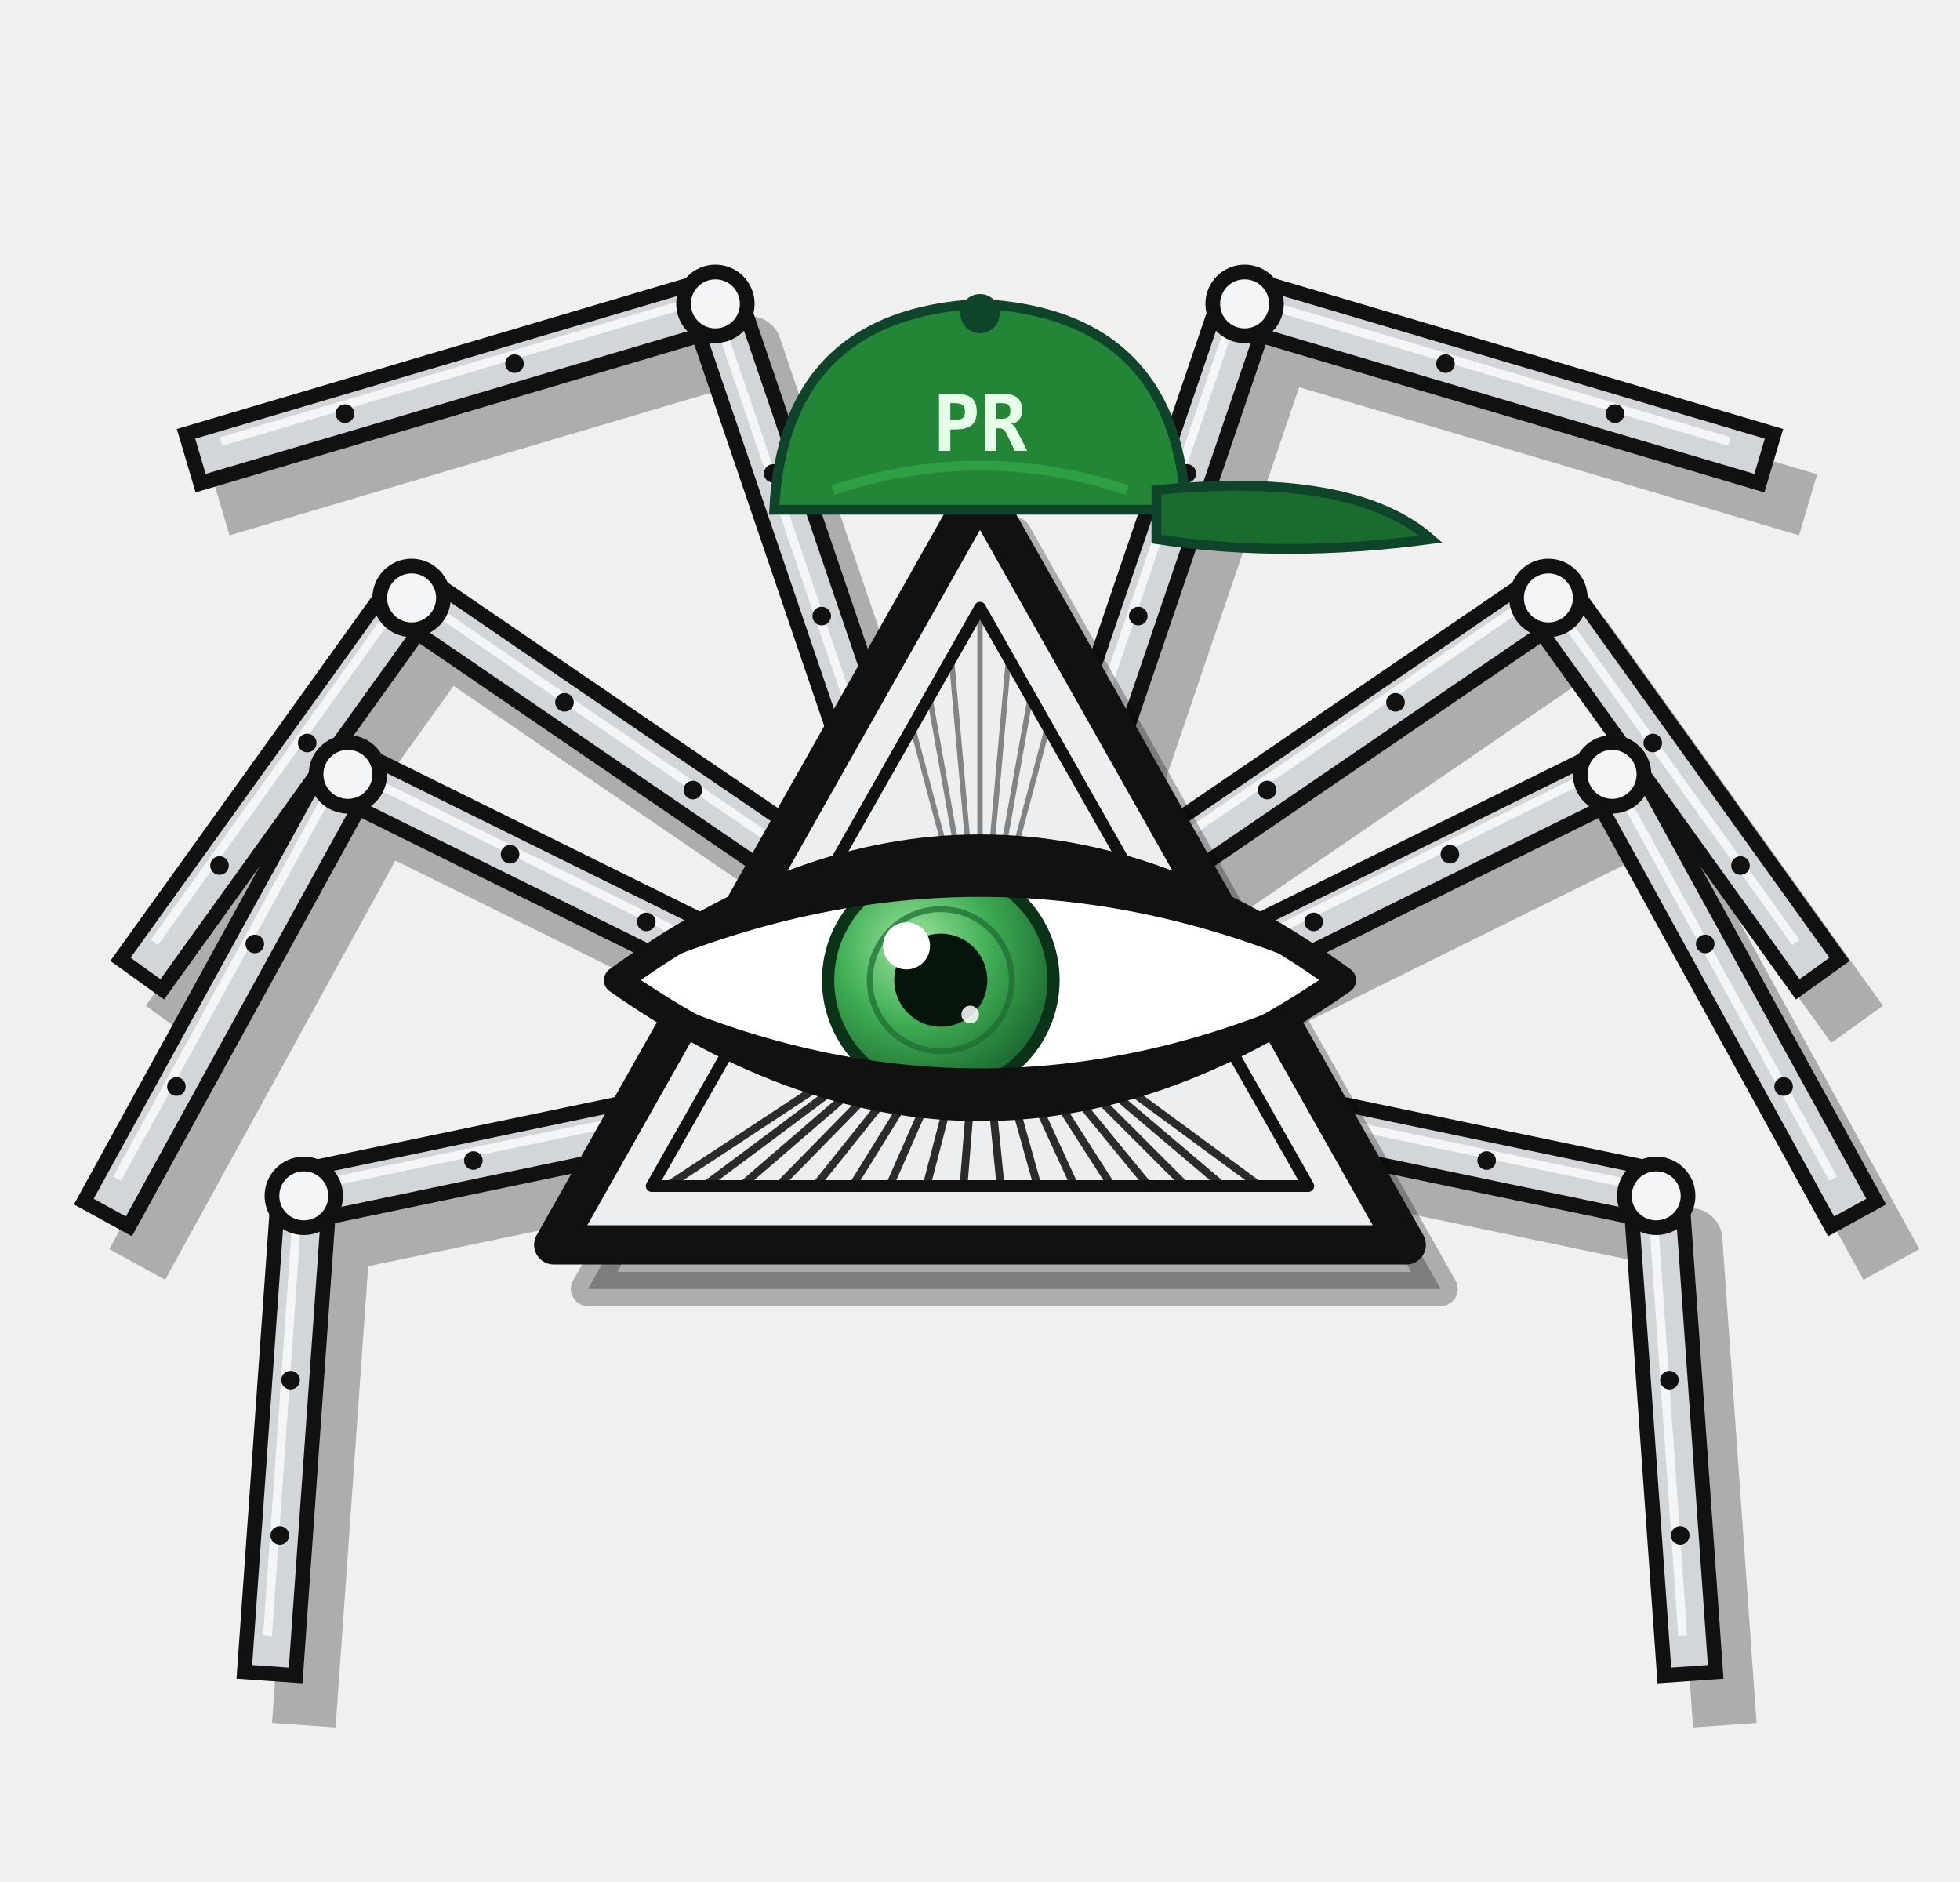
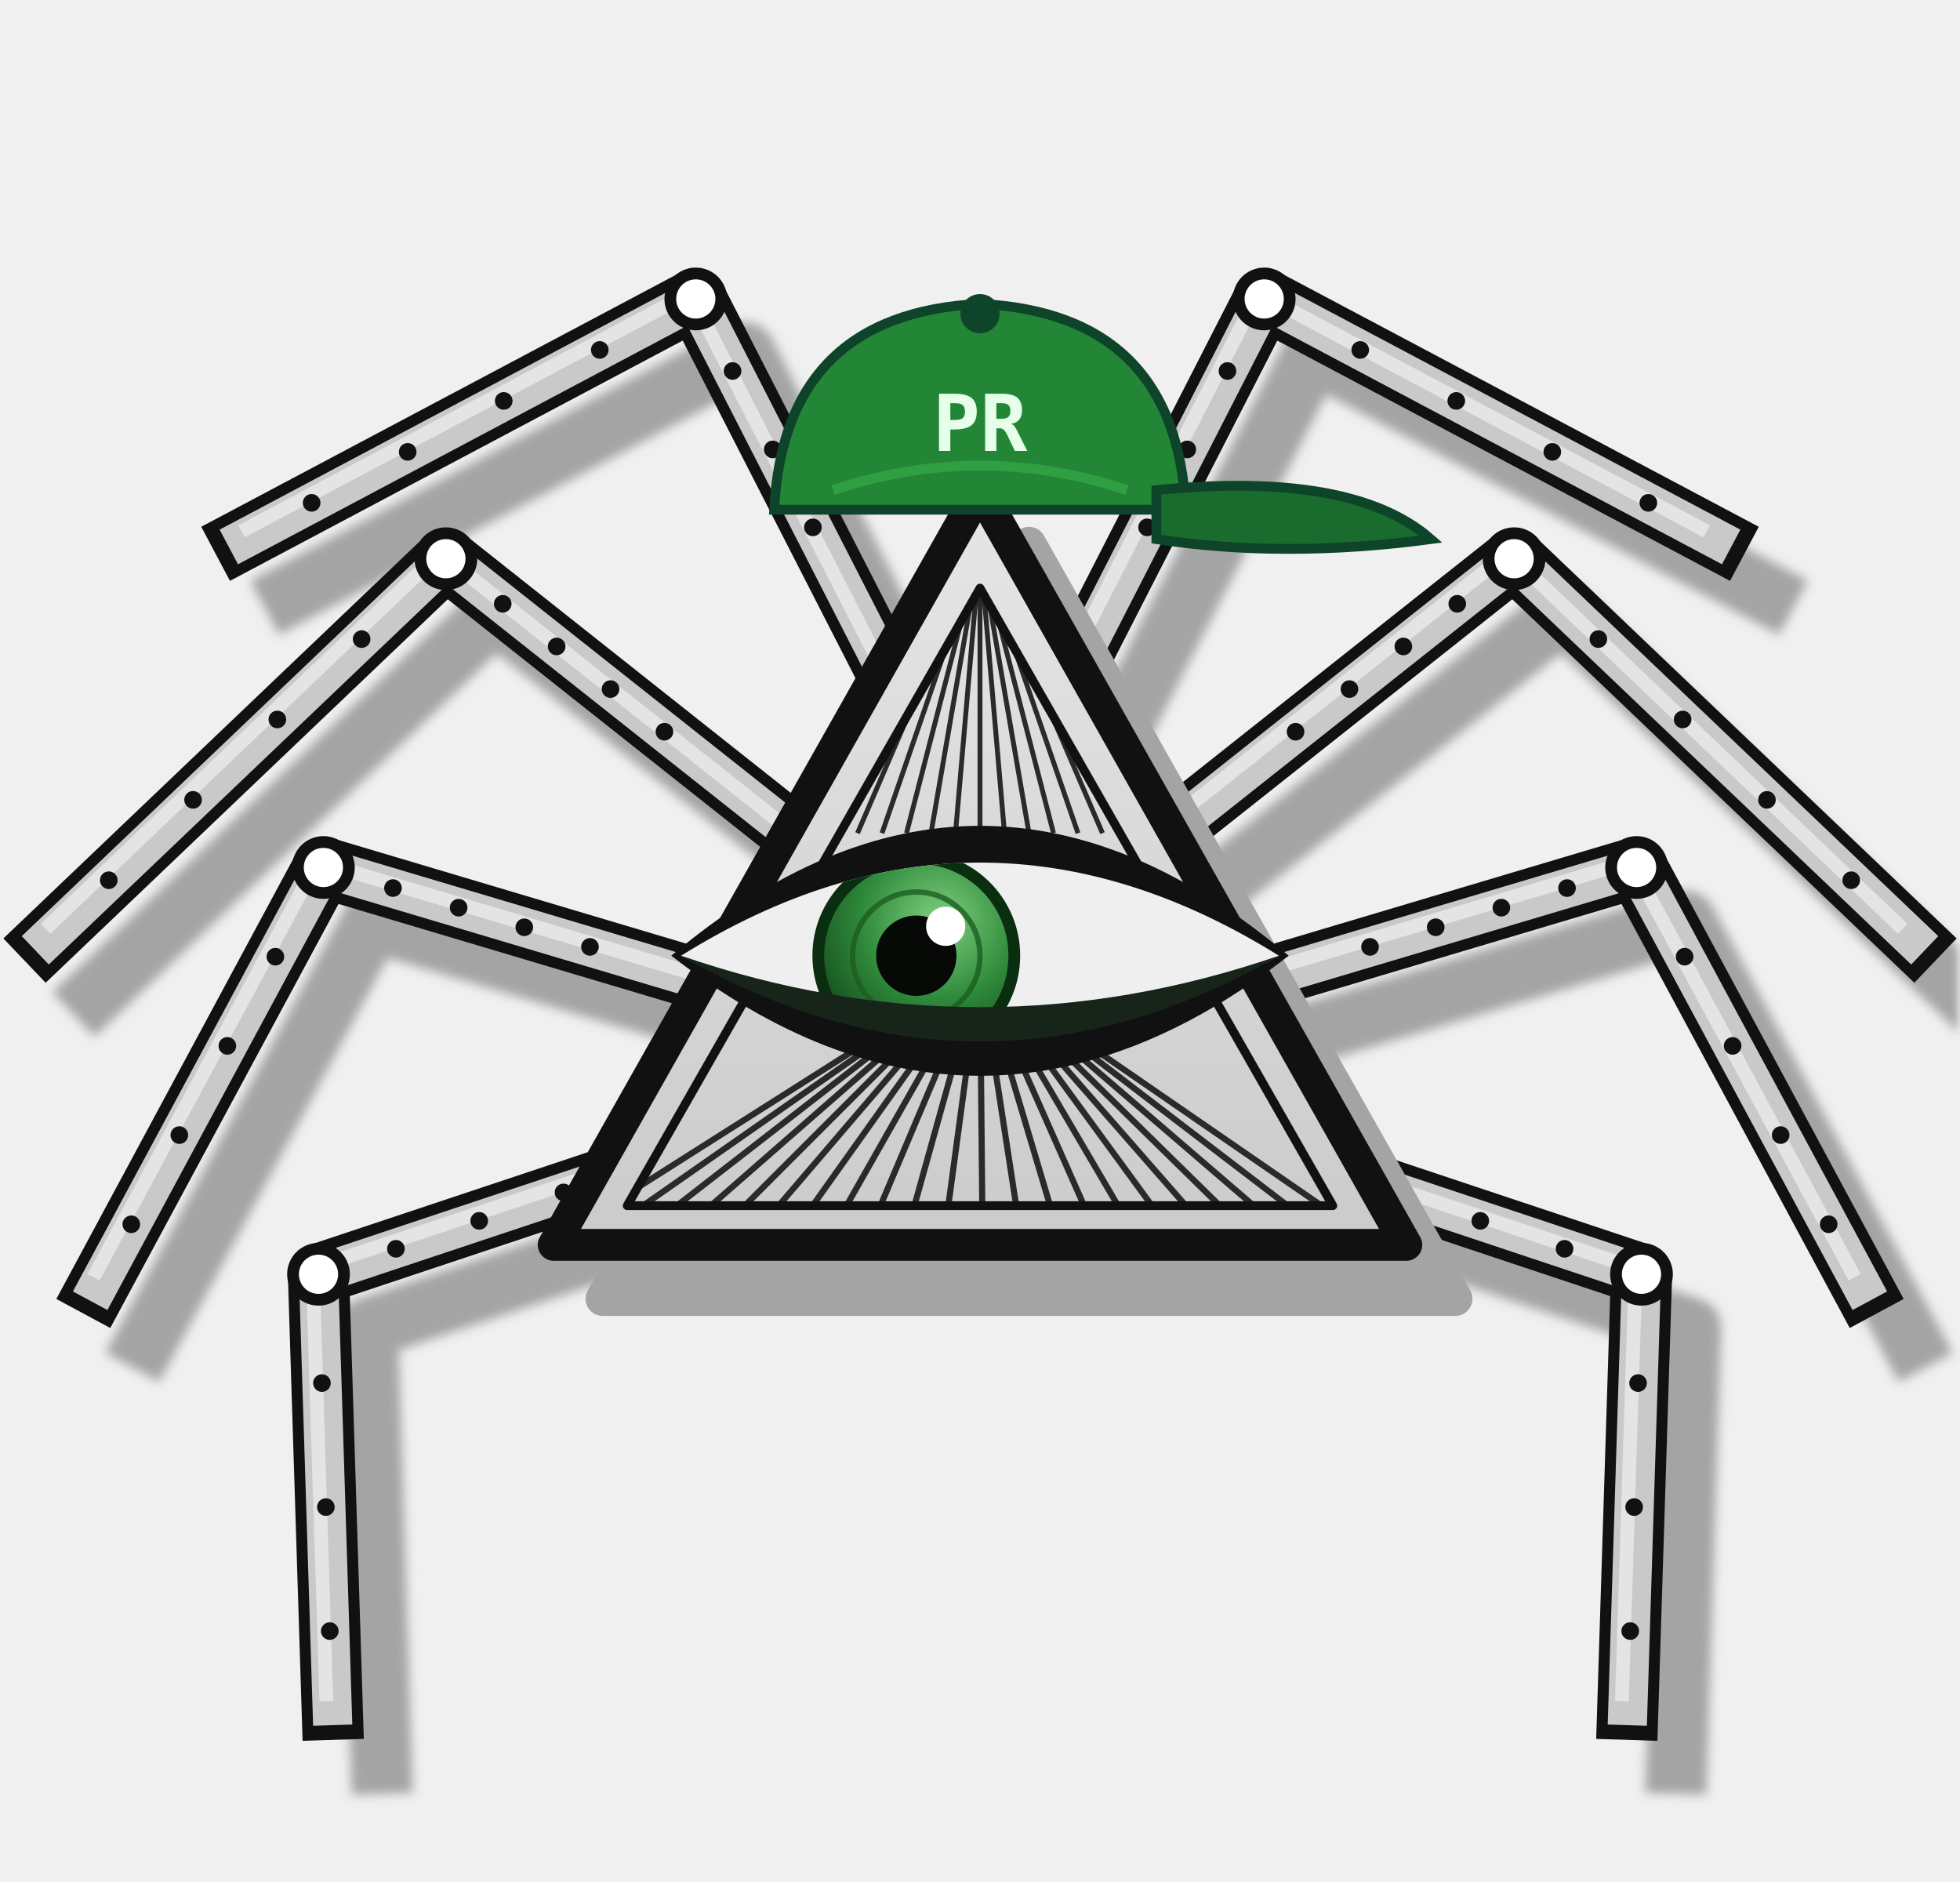
<svg xmlns="http://www.w3.org/2000/svg" viewBox="0 -50 400 384" width="400" height="384" role="img" aria-label="PRovidence wearing Night-Shift Cap">
  <defs>
-     <radialGradient id="spcap-iris" cx=".38" cy=".35" r=".75">
-       <stop offset="0" stop-color="#9fe6a0" />
-       <stop offset=".45" stop-color="#3fae55" />
-       <stop offset="1" stop-color="#145a27" />
+     <linearGradient id="spcap-shell" x1="0" y1="0" x2="0" y2="1">
+       <stop offset="0" stop-color="#e6e6e6" />
+       <stop offset="1" stop-color="#cbcbcb" />
+     </linearGradient>
+     <filter id="spcap-soft" x="-10%" y="-10%" width="120%" height="120%">
+       <feGaussianBlur stdDeviation="1.1" />
+     </filter>
+     <radialGradient id="spcap-iris" cx=".62" cy=".32" r=".8">
+       <stop offset="0" stop-color="#7fcf7f" />
+       <stop offset=".5" stop-color="#2f8a3b" />
+       <stop offset="1" stop-color="#0f3d14" />
    </radialGradient>
  </defs>
  <g class="spcap-all">
-     <g transform="translate(7 9)">
-       <polyline points="223.0,103.0 254.0,12.0 362.0,44.0" fill="none" stroke="rgba(0,0,0,.28)" stroke-width="13" stroke-linejoin="round" />
-       <polyline points="234.0,128.0 316.0,72.0 372.0,150.0" fill="none" stroke="rgba(0,0,0,.28)" stroke-width="13" stroke-linejoin="round" />
-       <polyline points="242.0,151.0 329.0,108.0 379.0,199.0" fill="none" stroke="rgba(0,0,0,.28)" stroke-width="13" stroke-linejoin="round" />
-       <polyline points="247.0,175.0 338.0,194.0 345.0,293.0" fill="none" stroke="rgba(0,0,0,.28)" stroke-width="13" stroke-linejoin="round" />
-       <polyline points="177.0,103.0 146.0,12.0 38.0,44.0" fill="none" stroke="rgba(0,0,0,.28)" stroke-width="13" stroke-linejoin="round" />
-       <polyline points="166.0,128.0 84.0,72.0 28.0,150.0" fill="none" stroke="rgba(0,0,0,.28)" stroke-width="13" stroke-linejoin="round" />
-       <polyline points="158.0,151.0 71.0,108.0 21.0,199.0" fill="none" stroke="rgba(0,0,0,.28)" stroke-width="13" stroke-linejoin="round" />
-       <polyline points="153.0,175.0 62.0,194.0 55.0,293.0" fill="none" stroke="rgba(0,0,0,.28)" stroke-width="13" stroke-linejoin="round" />
-     </g>
-     <g class="leg">
-       <polyline points="223.0,103.0 254.0,12.0 362.0,44.0" fill="none" stroke="#111111" stroke-width="13.5" stroke-linejoin="round" />
-       <polyline points="223.0,103.0 254.0,12.0 359.1,43.1" fill="none" stroke="#d3d6d9" stroke-width="7.5" stroke-linejoin="round" />
-       <polyline points="224.6,98.5 254.0,12.0 353.9,41.6" fill="none" stroke="#f7f8f9" stroke-width="1.8" stroke-linejoin="round" transform="translate(-1,-1.5)" opacity=".9" />
-       <circle cx="232.3" cy="75.7" r="1.9" fill="#111111" />
-       <circle cx="295.0" cy="24.2" r="1.9" fill="#111111" />
-       <circle cx="242.2" cy="46.6" r="1.9" fill="#111111" />
-       <circle cx="329.6" cy="34.4" r="1.9" fill="#111111" />
-       <circle cx="254" cy="12" r="6.5" fill="#f4f5f6" stroke="#111111" stroke-width="3" />
-     </g>
-     <g class="leg">
-       <polyline points="234.0,128.0 316.0,72.0 372.0,150.0" fill="none" stroke="#111111" stroke-width="13.5" stroke-linejoin="round" />
-       <polyline points="234.0,128.0 316.0,72.0 370.3,147.6" fill="none" stroke="#d3d6d9" stroke-width="7.5" stroke-linejoin="round" />
-       <polyline points="238.1,125.2 316.0,72.0 367.5,143.8" fill="none" stroke="#f7f8f9" stroke-width="1.8" stroke-linejoin="round" transform="translate(-1,-1.5)" opacity=".9" />
-       <circle cx="258.6" cy="111.2" r="1.9" fill="#111111" />
-       <circle cx="337.3" cy="101.6" r="1.9" fill="#111111" />
-       <circle cx="284.8" cy="93.3" r="1.9" fill="#111111" />
-       <circle cx="355.2" cy="126.6" r="1.9" fill="#111111" />
-       <circle cx="316" cy="72" r="6.5" fill="#f4f5f6" stroke="#111111" stroke-width="3" />
-     </g>
-     <g class="leg">
-       <polyline points="242.0,151.0 329.0,108.0 379.0,199.0" fill="none" stroke="#111111" stroke-width="13.5" stroke-linejoin="round" />
-       <polyline points="242.0,151.0 329.0,108.0 377.6,196.4" fill="none" stroke="#d3d6d9" stroke-width="7.5" stroke-linejoin="round" />
-       <polyline points="246.3,148.8 329.0,108.0 375.1,192.0" fill="none" stroke="#f7f8f9" stroke-width="1.8" stroke-linejoin="round" transform="translate(-1,-1.5)" opacity=".9" />
-       <circle cx="268.1" cy="138.1" r="1.9" fill="#111111" />
-       <circle cx="348.0" cy="142.6" r="1.9" fill="#111111" />
-       <circle cx="295.9" cy="124.3" r="1.9" fill="#111111" />
-       <circle cx="364.0" cy="171.7" r="1.9" fill="#111111" />
-       <circle cx="329" cy="108" r="6.5" fill="#f4f5f6" stroke="#111111" stroke-width="3" />
-     </g>
-     <g class="leg">
-       <polyline points="247.0,175.0 338.0,194.0 345.0,293.0" fill="none" stroke="#111111" stroke-width="13.5" stroke-linejoin="round" />
-       <polyline points="247.0,175.0 338.0,194.0 344.8,290.0" fill="none" stroke="#d3d6d9" stroke-width="7.5" stroke-linejoin="round" />
-       <polyline points="251.6,175.9 338.0,194.0 344.4,285.2" fill="none" stroke="#f7f8f9" stroke-width="1.8" stroke-linejoin="round" transform="translate(-1,-1.5)" opacity=".9" />
-       <circle cx="274.3" cy="180.7" r="1.9" fill="#111111" />
-       <circle cx="340.7" cy="231.6" r="1.9" fill="#111111" />
-       <circle cx="303.4" cy="186.8" r="1.9" fill="#111111" />
-       <circle cx="342.9" cy="263.3" r="1.9" fill="#111111" />
-       <circle cx="338" cy="194" r="6.5" fill="#f4f5f6" stroke="#111111" stroke-width="3" />
-     </g>
-     <g class="leg">
-       <polyline points="177.0,103.0 146.0,12.0 38.0,44.0" fill="none" stroke="#111111" stroke-width="13.5" stroke-linejoin="round" />
-       <polyline points="177.0,103.0 146.0,12.0 40.9,43.1" fill="none" stroke="#d3d6d9" stroke-width="7.5" stroke-linejoin="round" />
-       <polyline points="175.4,98.5 146.0,12.0 46.1,41.6" fill="none" stroke="#f7f8f9" stroke-width="1.8" stroke-linejoin="round" transform="translate(-1,-1.5)" opacity=".9" />
-       <circle cx="167.7" cy="75.7" r="1.9" fill="#111111" />
-       <circle cx="105.0" cy="24.2" r="1.9" fill="#111111" />
-       <circle cx="157.8" cy="46.6" r="1.9" fill="#111111" />
-       <circle cx="70.4" cy="34.4" r="1.9" fill="#111111" />
-       <circle cx="146" cy="12" r="6.5" fill="#f4f5f6" stroke="#111111" stroke-width="3" />
-     </g>
-     <g class="leg">
-       <polyline points="166.0,128.0 84.0,72.0 28.0,150.0" fill="none" stroke="#111111" stroke-width="13.5" stroke-linejoin="round" />
-       <polyline points="166.0,128.0 84.0,72.0 29.7,147.6" fill="none" stroke="#d3d6d9" stroke-width="7.5" stroke-linejoin="round" />
-       <polyline points="161.9,125.2 84.0,72.0 32.5,143.8" fill="none" stroke="#f7f8f9" stroke-width="1.8" stroke-linejoin="round" transform="translate(-1,-1.5)" opacity=".9" />
-       <circle cx="141.4" cy="111.2" r="1.9" fill="#111111" />
-       <circle cx="62.7" cy="101.6" r="1.9" fill="#111111" />
-       <circle cx="115.2" cy="93.3" r="1.9" fill="#111111" />
-       <circle cx="44.8" cy="126.6" r="1.9" fill="#111111" />
-       <circle cx="84" cy="72" r="6.5" fill="#f4f5f6" stroke="#111111" stroke-width="3" />
-     </g>
-     <g class="leg">
-       <polyline points="158.0,151.0 71.0,108.0 21.0,199.0" fill="none" stroke="#111111" stroke-width="13.5" stroke-linejoin="round" />
-       <polyline points="158.0,151.0 71.0,108.0 22.4,196.4" fill="none" stroke="#d3d6d9" stroke-width="7.5" stroke-linejoin="round" />
-       <polyline points="153.7,148.8 71.0,108.0 24.9,192.0" fill="none" stroke="#f7f8f9" stroke-width="1.8" stroke-linejoin="round" transform="translate(-1,-1.5)" opacity=".9" />
-       <circle cx="131.9" cy="138.1" r="1.9" fill="#111111" />
-       <circle cx="52.0" cy="142.6" r="1.9" fill="#111111" />
-       <circle cx="104.1" cy="124.3" r="1.9" fill="#111111" />
-       <circle cx="36.0" cy="171.7" r="1.9" fill="#111111" />
-       <circle cx="71" cy="108" r="6.5" fill="#f4f5f6" stroke="#111111" stroke-width="3" />
-     </g>
-     <g class="leg">
-       <polyline points="153.0,175.0 62.0,194.0 55.0,293.0" fill="none" stroke="#111111" stroke-width="13.5" stroke-linejoin="round" />
-       <polyline points="153.0,175.0 62.0,194.0 55.2,290.0" fill="none" stroke="#d3d6d9" stroke-width="7.5" stroke-linejoin="round" />
-       <polyline points="148.4,175.9 62.0,194.0 55.6,285.2" fill="none" stroke="#f7f8f9" stroke-width="1.8" stroke-linejoin="round" transform="translate(-1,-1.5)" opacity=".9" />
-       <circle cx="125.7" cy="180.7" r="1.9" fill="#111111" />
-       <circle cx="59.3" cy="231.6" r="1.9" fill="#111111" />
-       <circle cx="96.6" cy="186.8" r="1.9" fill="#111111" />
-       <circle cx="57.1" cy="263.3" r="1.9" fill="#111111" />
-       <circle cx="62" cy="194" r="6.5" fill="#f4f5f6" stroke="#111111" stroke-width="3" />
+     <g transform="translate(10 11)" filter="url(#spcap-soft)">
+       <polyline points="215.0,95.0 258.0,11.0 356.0,63.0" fill="none" stroke="#a4a4a4" stroke-width="12.5" stroke-linejoin="round" />
+       <polyline points="232.0,125.0 309.0,64.0 395.0,146.0" fill="none" stroke="#a4a4a4" stroke-width="12.5" stroke-linejoin="round" />
+       <polyline points="240.0,155.0 334.0,127.0 383.0,218.0" fill="none" stroke="#a4a4a4" stroke-width="12.5" stroke-linejoin="round" />
+       <polyline points="245.0,180.0 335.0,210.0 332.0,305.0" fill="none" stroke="#a4a4a4" stroke-width="12.5" stroke-linejoin="round" />
+       <polyline points="185.0,95.0 142.0,11.0 44.0,63.0" fill="none" stroke="#a4a4a4" stroke-width="12.5" stroke-linejoin="round" />
+       <polyline points="168.0,125.0 91.0,64.0 5.0,146.0" fill="none" stroke="#a4a4a4" stroke-width="12.5" stroke-linejoin="round" />
+       <polyline points="160.0,155.0 66.0,127.0 17.0,218.0" fill="none" stroke="#a4a4a4" stroke-width="12.5" stroke-linejoin="round" />
+       <polyline points="155.0,180.0 65.0,210.0 68.0,305.0" fill="none" stroke="#a4a4a4" stroke-width="12.5" stroke-linejoin="round" />
+     </g>
+     <g class="leg">
+       <polyline points="215.0,95.0 258.0,11.0 356.0,63.0" fill="none" stroke="#111111" stroke-width="12.5" stroke-linejoin="round" />
+       <polyline points="215.0,95.0 258.0,11.0 353.3,61.6" fill="none" stroke="#c9c9c9" stroke-width="8" stroke-linejoin="round" />
+       <polyline points="216.7,91.6 258.0,11.0 349.5,59.6" fill="none" stroke="#e4e4e4" stroke-width="2.8" stroke-linejoin="round" transform="translate(-1.2,-1.2)" />
+       <circle cx="234.1" cy="57.6" r="1.8" fill="#111111" />
+       <circle cx="242.3" cy="41.7" r="1.8" fill="#111111" />
+       <circle cx="250.5" cy="25.7" r="1.8" fill="#111111" />
+       <circle cx="277.6" cy="21.4" r="1.8" fill="#111111" />
+       <circle cx="297.2" cy="31.8" r="1.8" fill="#111111" />
+       <circle cx="316.8" cy="42.2" r="1.8" fill="#111111" />
+       <circle cx="336.4" cy="52.6" r="1.8" fill="#111111" />
+       <circle cx="258" cy="11" r="5.2" fill="#ffffff" stroke="#111111" stroke-width="2.4" />
+     </g>
+     <g class="leg">
+       <polyline points="232.0,125.0 309.0,64.0 395.0,146.0" fill="none" stroke="#111111" stroke-width="12.5" stroke-linejoin="round" />
+       <polyline points="232.0,125.0 309.0,64.0 392.8,143.9" fill="none" stroke="#c9c9c9" stroke-width="8" stroke-linejoin="round" />
+       <polyline points="235.1,122.6 309.0,64.0 389.5,140.7" fill="none" stroke="#e4e4e4" stroke-width="2.8" stroke-linejoin="round" transform="translate(-1.2,-1.2)" />
+       <circle cx="264.4" cy="99.3" r="1.8" fill="#111111" />
+       <circle cx="275.4" cy="90.6" r="1.8" fill="#111111" />
+       <circle cx="286.4" cy="81.9" r="1.8" fill="#111111" />
+       <circle cx="297.4" cy="73.2" r="1.8" fill="#111111" />
+       <circle cx="326.2" cy="80.4" r="1.8" fill="#111111" />
+       <circle cx="343.4" cy="96.8" r="1.8" fill="#111111" />
+       <circle cx="360.6" cy="113.2" r="1.8" fill="#111111" />
+       <circle cx="377.8" cy="129.6" r="1.8" fill="#111111" />
+       <circle cx="309" cy="64" r="5.2" fill="#ffffff" stroke="#111111" stroke-width="2.4" />
+     </g>
+     <g class="leg">
+       <polyline points="240.0,155.0 334.0,127.0 383.0,218.0" fill="none" stroke="#111111" stroke-width="12.5" stroke-linejoin="round" />
+       <polyline points="240.0,155.0 334.0,127.0 381.6,215.4" fill="none" stroke="#c9c9c9" stroke-width="8" stroke-linejoin="round" />
+       <polyline points="243.8,153.9 334.0,127.0 379.7,211.8" fill="none" stroke="#e4e4e4" stroke-width="2.8" stroke-linejoin="round" transform="translate(-1.2,-1.2)" />
+       <circle cx="279.6" cy="143.2" r="1.8" fill="#111111" />
+       <circle cx="293.0" cy="139.2" r="1.8" fill="#111111" />
+       <circle cx="306.4" cy="135.2" r="1.8" fill="#111111" />
+       <circle cx="319.8" cy="131.2" r="1.8" fill="#111111" />
+       <circle cx="343.8" cy="145.2" r="1.8" fill="#111111" />
+       <circle cx="353.6" cy="163.4" r="1.8" fill="#111111" />
+       <circle cx="363.4" cy="181.6" r="1.8" fill="#111111" />
+       <circle cx="373.2" cy="199.8" r="1.8" fill="#111111" />
+       <circle cx="334" cy="127" r="5.2" fill="#ffffff" stroke="#111111" stroke-width="2.4" />
+     </g>
+     <g class="leg">
+       <polyline points="245.0,180.0 335.0,210.0 332.0,305.0" fill="none" stroke="#111111" stroke-width="12.5" stroke-linejoin="round" />
+       <polyline points="245.0,180.0 335.0,210.0 332.1,302.0" fill="none" stroke="#c9c9c9" stroke-width="8" stroke-linejoin="round" />
+       <polyline points="248.6,181.2 335.0,210.0 332.2,298.3" fill="none" stroke="#e4e4e4" stroke-width="2.8" stroke-linejoin="round" transform="translate(-1.2,-1.2)" />
+       <circle cx="285.1" cy="193.3" r="1.8" fill="#111111" />
+       <circle cx="302.1" cy="199.1" r="1.8" fill="#111111" />
+       <circle cx="319.3" cy="204.8" r="1.8" fill="#111111" />
+       <circle cx="334.3" cy="232.2" r="1.8" fill="#111111" />
+       <circle cx="333.5" cy="257.5" r="1.8" fill="#111111" />
+       <circle cx="332.7" cy="282.8" r="1.8" fill="#111111" />
+       <circle cx="335" cy="210" r="5.2" fill="#ffffff" stroke="#111111" stroke-width="2.4" />
+     </g>
+     <g class="leg">
+       <polyline points="185.0,95.0 142.0,11.0 44.0,63.0" fill="none" stroke="#111111" stroke-width="12.5" stroke-linejoin="round" />
+       <polyline points="185.0,95.0 142.0,11.0 46.7,61.6" fill="none" stroke="#c9c9c9" stroke-width="8" stroke-linejoin="round" />
+       <polyline points="183.3,91.6 142.0,11.0 50.5,59.6" fill="none" stroke="#e4e4e4" stroke-width="2.8" stroke-linejoin="round" transform="translate(-1.2,-1.2)" />
+       <circle cx="165.9" cy="57.6" r="1.8" fill="#111111" />
+       <circle cx="157.7" cy="41.7" r="1.8" fill="#111111" />
+       <circle cx="149.5" cy="25.7" r="1.8" fill="#111111" />
+       <circle cx="122.4" cy="21.4" r="1.8" fill="#111111" />
+       <circle cx="102.8" cy="31.8" r="1.8" fill="#111111" />
+       <circle cx="83.2" cy="42.2" r="1.8" fill="#111111" />
+       <circle cx="63.6" cy="52.6" r="1.8" fill="#111111" />
+       <circle cx="142" cy="11" r="5.2" fill="#ffffff" stroke="#111111" stroke-width="2.4" />
+     </g>
+     <g class="leg">
+       <polyline points="168.0,125.0 91.0,64.0 5.0,146.0" fill="none" stroke="#111111" stroke-width="12.5" stroke-linejoin="round" />
+       <polyline points="168.0,125.0 91.0,64.0 7.2,143.9" fill="none" stroke="#c9c9c9" stroke-width="8" stroke-linejoin="round" />
+       <polyline points="164.9,122.6 91.0,64.0 10.5,140.7" fill="none" stroke="#e4e4e4" stroke-width="2.8" stroke-linejoin="round" transform="translate(-1.2,-1.2)" />
+       <circle cx="135.6" cy="99.3" r="1.8" fill="#111111" />
+       <circle cx="124.6" cy="90.6" r="1.8" fill="#111111" />
+       <circle cx="113.6" cy="81.9" r="1.8" fill="#111111" />
+       <circle cx="102.6" cy="73.2" r="1.8" fill="#111111" />
+       <circle cx="73.8" cy="80.4" r="1.8" fill="#111111" />
+       <circle cx="56.6" cy="96.8" r="1.8" fill="#111111" />
+       <circle cx="39.4" cy="113.2" r="1.8" fill="#111111" />
+       <circle cx="22.2" cy="129.6" r="1.8" fill="#111111" />
+       <circle cx="91" cy="64" r="5.2" fill="#ffffff" stroke="#111111" stroke-width="2.4" />
+     </g>
+     <g class="leg">
+       <polyline points="160.0,155.0 66.0,127.0 17.0,218.0" fill="none" stroke="#111111" stroke-width="12.5" stroke-linejoin="round" />
+       <polyline points="160.0,155.0 66.0,127.0 18.4,215.4" fill="none" stroke="#c9c9c9" stroke-width="8" stroke-linejoin="round" />
+       <polyline points="156.2,153.9 66.0,127.0 20.3,211.8" fill="none" stroke="#e4e4e4" stroke-width="2.8" stroke-linejoin="round" transform="translate(-1.2,-1.2)" />
+       <circle cx="120.4" cy="143.2" r="1.8" fill="#111111" />
+       <circle cx="107.0" cy="139.2" r="1.8" fill="#111111" />
+       <circle cx="93.6" cy="135.2" r="1.8" fill="#111111" />
+       <circle cx="80.2" cy="131.2" r="1.8" fill="#111111" />
+       <circle cx="56.2" cy="145.2" r="1.8" fill="#111111" />
+       <circle cx="46.4" cy="163.4" r="1.8" fill="#111111" />
+       <circle cx="36.6" cy="181.6" r="1.8" fill="#111111" />
+       <circle cx="26.8" cy="199.8" r="1.8" fill="#111111" />
+       <circle cx="66" cy="127" r="5.2" fill="#ffffff" stroke="#111111" stroke-width="2.4" />
+     </g>
+     <g class="leg">
+       <polyline points="155.0,180.0 65.0,210.0 68.0,305.0" fill="none" stroke="#111111" stroke-width="12.5" stroke-linejoin="round" />
+       <polyline points="155.0,180.0 65.0,210.0 67.9,302.0" fill="none" stroke="#c9c9c9" stroke-width="8" stroke-linejoin="round" />
+       <polyline points="151.4,181.2 65.0,210.0 67.8,298.3" fill="none" stroke="#e4e4e4" stroke-width="2.8" stroke-linejoin="round" transform="translate(-1.2,-1.2)" />
+       <circle cx="115.0" cy="193.3" r="1.8" fill="#111111" />
+       <circle cx="97.8" cy="199.1" r="1.8" fill="#111111" />
+       <circle cx="80.8" cy="204.8" r="1.8" fill="#111111" />
+       <circle cx="65.7" cy="232.2" r="1.8" fill="#111111" />
+       <circle cx="66.5" cy="257.5" r="1.8" fill="#111111" />
+       <circle cx="67.3" cy="282.8" r="1.8" fill="#111111" />
+       <circle cx="65" cy="210" r="5.2" fill="#ffffff" stroke="#111111" stroke-width="2.4" />
    </g>
    <g class="body">
-       <polygon points="200.0,50.0 287.0,204.0 113.0,204.0" fill="rgba(0,0,0,.28)" transform="translate(7 9)" stroke="rgba(0,0,0,.28)" stroke-width="7" stroke-linejoin="round" />
-       <polygon points="200.0,50.0 287.0,204.0 113.0,204.0" fill="#eceeef" stroke="#111111" stroke-width="8" stroke-linejoin="round" />
+       <polygon points="200.0,50.0 287.0,204.0 113.0,204.0" fill="#a4a4a4" stroke="#a4a4a4" stroke-width="7" stroke-linejoin="round" transform="translate(10 11)" />
+       <polygon points="200.0,50.0 287.0,204.0 113.0,204.0" fill="url(#spcap-shell)" stroke="#111111" stroke-width="6.5" stroke-linejoin="round" />
      <clipPath id="spcap-in">
-         <polygon points="200,74 133,192 267,192" />
+         <polygon points="200,70 128,196 272,196" />
+       </clipPath>
+       <clipPath id="spcap-sclera">
+         <path d="M139 137 Q200 99 261 137 Q200 170 139 137 Z" />
      </clipPath>
      <g clip-path="url(#spcap-in)">
-         <line x1="200" y1="150" x2="124" y2="200" stroke="#2b2b2b" stroke-width="1.6" />
-         <line x1="200" y1="150" x2="133" y2="200" stroke="#2b2b2b" stroke-width="1.6" />
-         <line x1="200" y1="150" x2="142" y2="200" stroke="#2b2b2b" stroke-width="1.6" />
-         <line x1="200" y1="150" x2="151" y2="200" stroke="#2b2b2b" stroke-width="1.6" />
-         <line x1="200" y1="150" x2="160" y2="200" stroke="#2b2b2b" stroke-width="1.6" />
-         <line x1="200" y1="150" x2="169" y2="200" stroke="#2b2b2b" stroke-width="1.6" />
-         <line x1="200" y1="150" x2="178" y2="200" stroke="#2b2b2b" stroke-width="1.6" />
-         <line x1="200" y1="150" x2="187" y2="200" stroke="#2b2b2b" stroke-width="1.6" />
-         <line x1="200" y1="150" x2="196" y2="200" stroke="#2b2b2b" stroke-width="1.6" />
-         <line x1="200" y1="150" x2="205" y2="200" stroke="#2b2b2b" stroke-width="1.6" />
-         <line x1="200" y1="150" x2="214" y2="200" stroke="#2b2b2b" stroke-width="1.6" />
-         <line x1="200" y1="150" x2="223" y2="200" stroke="#2b2b2b" stroke-width="1.6" />
-         <line x1="200" y1="150" x2="232" y2="200" stroke="#2b2b2b" stroke-width="1.6" />
-         <line x1="200" y1="150" x2="241" y2="200" stroke="#2b2b2b" stroke-width="1.6" />
-         <line x1="200" y1="150" x2="250" y2="200" stroke="#2b2b2b" stroke-width="1.6" />
-         <line x1="200" y1="150" x2="259" y2="200" stroke="#2b2b2b" stroke-width="1.6" />
-         <line x1="200" y1="150" x2="268" y2="200" stroke="#2b2b2b" stroke-width="1.6" />
-         <line x1="200" y1="150" x2="176" y2="60" stroke="#2b2b2b" stroke-width="1.1" opacity=".55" />
-         <line x1="200" y1="150" x2="184" y2="60" stroke="#2b2b2b" stroke-width="1.1" opacity=".55" />
-         <line x1="200" y1="150" x2="192" y2="60" stroke="#2b2b2b" stroke-width="1.1" opacity=".55" />
-         <line x1="200" y1="150" x2="200" y2="60" stroke="#2b2b2b" stroke-width="1.1" opacity=".55" />
-         <line x1="200" y1="150" x2="208" y2="60" stroke="#2b2b2b" stroke-width="1.1" opacity=".55" />
-         <line x1="200" y1="150" x2="216" y2="60" stroke="#2b2b2b" stroke-width="1.1" opacity=".55" />
-         <line x1="200" y1="150" x2="224" y2="60" stroke="#2b2b2b" stroke-width="1.1" opacity=".55" />
+         <line x1="200" y1="148" x2="118.0" y2="200" stroke="#2a2a2a" stroke-width="1.25" />
+         <line x1="200" y1="148" x2="125.5" y2="200" stroke="#2a2a2a" stroke-width="1.25" />
+         <line x1="200" y1="148" x2="133.0" y2="200" stroke="#2a2a2a" stroke-width="1.25" />
+         <line x1="200" y1="148" x2="140.5" y2="200" stroke="#2a2a2a" stroke-width="1.25" />
+         <line x1="200" y1="148" x2="148.0" y2="200" stroke="#2a2a2a" stroke-width="1.25" />
+         <line x1="200" y1="148" x2="155.5" y2="200" stroke="#2a2a2a" stroke-width="1.25" />
+         <line x1="200" y1="148" x2="163.0" y2="200" stroke="#2a2a2a" stroke-width="1.25" />
+         <line x1="200" y1="148" x2="170.5" y2="200" stroke="#2a2a2a" stroke-width="1.25" />
+         <line x1="200" y1="148" x2="178.0" y2="200" stroke="#2a2a2a" stroke-width="1.25" />
+         <line x1="200" y1="148" x2="185.5" y2="200" stroke="#2a2a2a" stroke-width="1.25" />
+         <line x1="200" y1="148" x2="193.0" y2="200" stroke="#2a2a2a" stroke-width="1.25" />
+         <line x1="200" y1="148" x2="200.5" y2="200" stroke="#2a2a2a" stroke-width="1.25" />
+         <line x1="200" y1="148" x2="208.0" y2="200" stroke="#2a2a2a" stroke-width="1.25" />
+         <line x1="200" y1="148" x2="215.5" y2="200" stroke="#2a2a2a" stroke-width="1.25" />
+         <line x1="200" y1="148" x2="223.0" y2="200" stroke="#2a2a2a" stroke-width="1.25" />
+         <line x1="200" y1="148" x2="230.5" y2="200" stroke="#2a2a2a" stroke-width="1.25" />
+         <line x1="200" y1="148" x2="238.0" y2="200" stroke="#2a2a2a" stroke-width="1.25" />
+         <line x1="200" y1="148" x2="245.5" y2="200" stroke="#2a2a2a" stroke-width="1.25" />
+         <line x1="200" y1="148" x2="253.0" y2="200" stroke="#2a2a2a" stroke-width="1.25" />
+         <line x1="200" y1="148" x2="260.5" y2="200" stroke="#2a2a2a" stroke-width="1.25" />
+         <line x1="200" y1="148" x2="268.0" y2="200" stroke="#2a2a2a" stroke-width="1.25" />
+         <line x1="200" y1="148" x2="275.5" y2="200" stroke="#2a2a2a" stroke-width="1.25" />
+         <line x1="200" y1="62" x2="170" y2="120" stroke="#2a2a2a" stroke-width="1" />
+         <line x1="200" y1="62" x2="175" y2="120" stroke="#2a2a2a" stroke-width="1" />
+         <line x1="200" y1="62" x2="180" y2="120" stroke="#2a2a2a" stroke-width="1" />
+         <line x1="200" y1="62" x2="185" y2="120" stroke="#2a2a2a" stroke-width="1" />
+         <line x1="200" y1="62" x2="190" y2="120" stroke="#2a2a2a" stroke-width="1" />
+         <line x1="200" y1="62" x2="195" y2="120" stroke="#2a2a2a" stroke-width="1" />
+         <line x1="200" y1="62" x2="200" y2="120" stroke="#2a2a2a" stroke-width="1" />
+         <line x1="200" y1="62" x2="205" y2="120" stroke="#2a2a2a" stroke-width="1" />
+         <line x1="200" y1="62" x2="210" y2="120" stroke="#2a2a2a" stroke-width="1" />
+         <line x1="200" y1="62" x2="215" y2="120" stroke="#2a2a2a" stroke-width="1" />
+         <line x1="200" y1="62" x2="220" y2="120" stroke="#2a2a2a" stroke-width="1" />
+         <line x1="200" y1="62" x2="225" y2="120" stroke="#2a2a2a" stroke-width="1" />
+         <line x1="200" y1="62" x2="230" y2="120" stroke="#2a2a2a" stroke-width="1" />
      </g>
-       <polygon points="200,74 133,192 267,192" fill="none" stroke="#111111" stroke-width="2.4" stroke-linejoin="round" />
-       <path d="M126 150 Q200 96 274 150 Q200 202 126 150 Z" fill="#ffffff" stroke="#111111" stroke-width="5.5" stroke-linejoin="round" />
-       <g>
-         <circle cx="192" cy="150" r="23" fill="url(#spcap-iris)" stroke="#0a3317" stroke-width="2.5" />
-         <circle cx="192" cy="150" r="14.5" fill="none" stroke="#1d6b31" stroke-width="1.2" opacity=".7" />
-         <circle cx="192" cy="150" r="9.5" fill="#06150b" />
-         <circle cx="185" cy="143" r="4.8" fill="#ffffff" />
-         <circle cx="198" cy="157" r="1.8" fill="#ffffff" opacity=".85" />
+       <polygon points="200,70 128,196 272,196" fill="none" stroke="#111111" stroke-width="1.8" stroke-linejoin="round" />
+       <g transform="translate(0 8)">
+         <path d="M137 137 Q200 84 263 137 Q200 186 137 137 Z" fill="#111111" />
+         <path d="M139 137 Q200 99 261 137 Q200 170 139 137 Z" fill="#efefef" />
+         <g clip-path="url(#spcap-sclera)">
+           <g>
+             <circle cx="187" cy="137" r="20" fill="url(#spcap-iris)" stroke="#0a2e10" stroke-width="2.4" />
+             <circle cx="187" cy="137" r="13" fill="none" stroke="#1b5e20" stroke-width="1.1" opacity=".8" />
+             <circle cx="187" cy="137" r="8.2" fill="#070907" />
+             <circle cx="193" cy="131" r="4" fill="#ffffff" />
+           </g>
+         </g>
+         <path d="M139 137 Q200 172 261 137 Q200 158 139 137 Z" fill="#16241a" />
      </g>
-       <path d="M126 150 Q200 96 274 150 Q200 116 126 150 Z" fill="#111111" />
-       <path d="M126 150 Q200 202 274 150 Q200 186 126 150 Z" fill="#111111" />
    </g>
    <g transform="translate(0 10)">
      <g>
        <path d="M158 44 Q160 4 200 2 Q240 4 242 44 Z" fill="#238636" stroke="#0e4429" stroke-width="2" />
        <path d="M170 40 Q200 30 230 40" stroke="#2ea043" stroke-width="2" fill="none" />
        <path d="M236 40 Q276 36 292 50 Q262 54 236 50 Z" fill="#196c2e" stroke="#0e4429" stroke-width="2" />
        <circle cx="200" cy="4" r="4" fill="#0e4429" />
        <text x="200" y="32" text-anchor="middle" font-family="ui-monospace,Menlo,monospace" font-weight="700" font-size="16" fill="#e6ffe9">PR</text>
      </g>
    </g>
  </g>
</svg>
